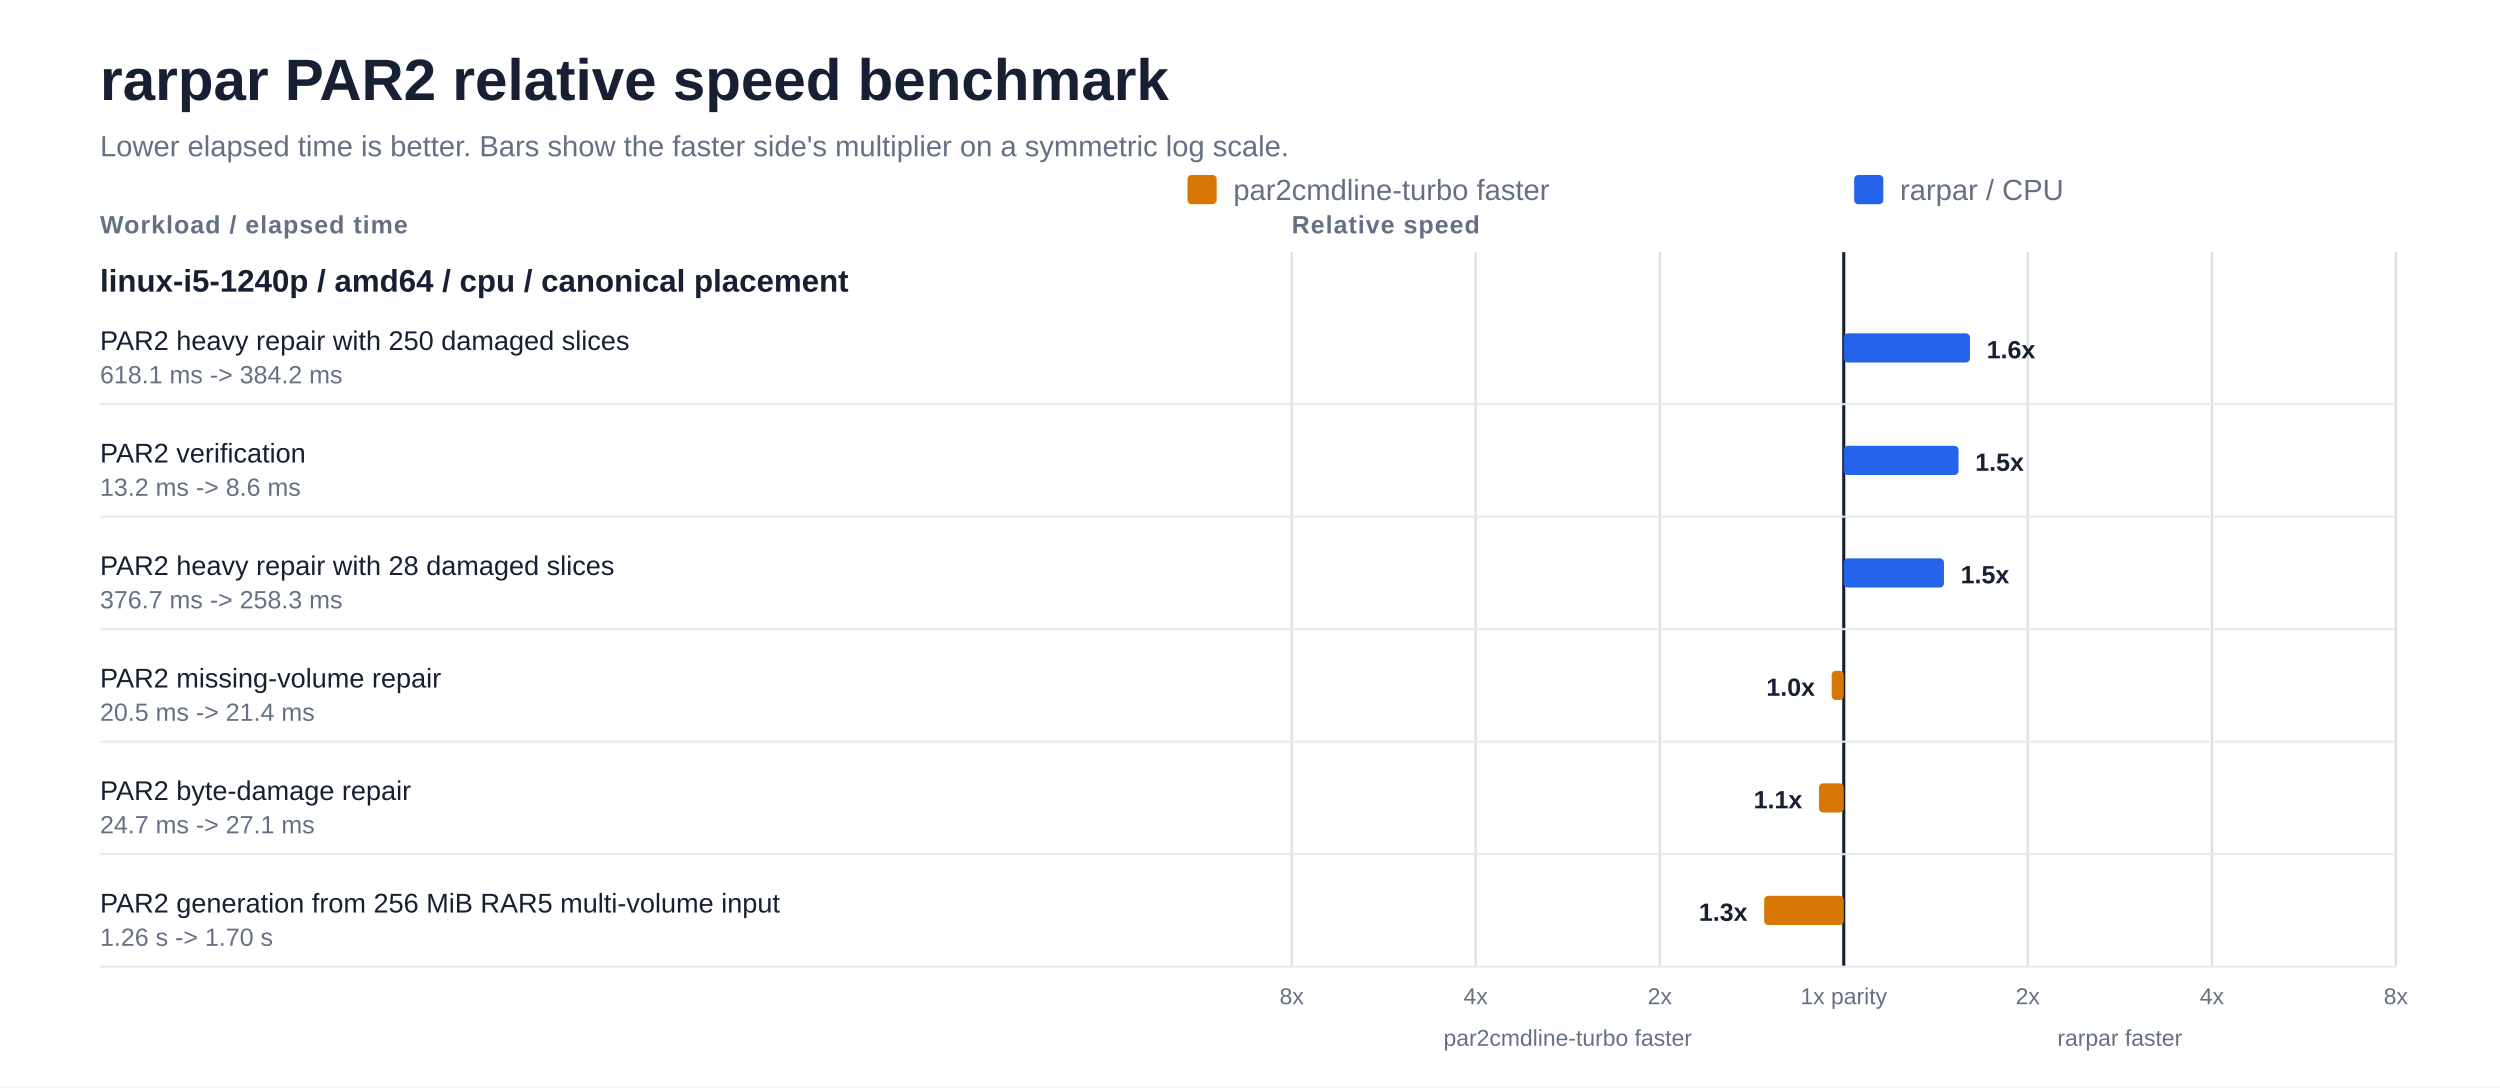
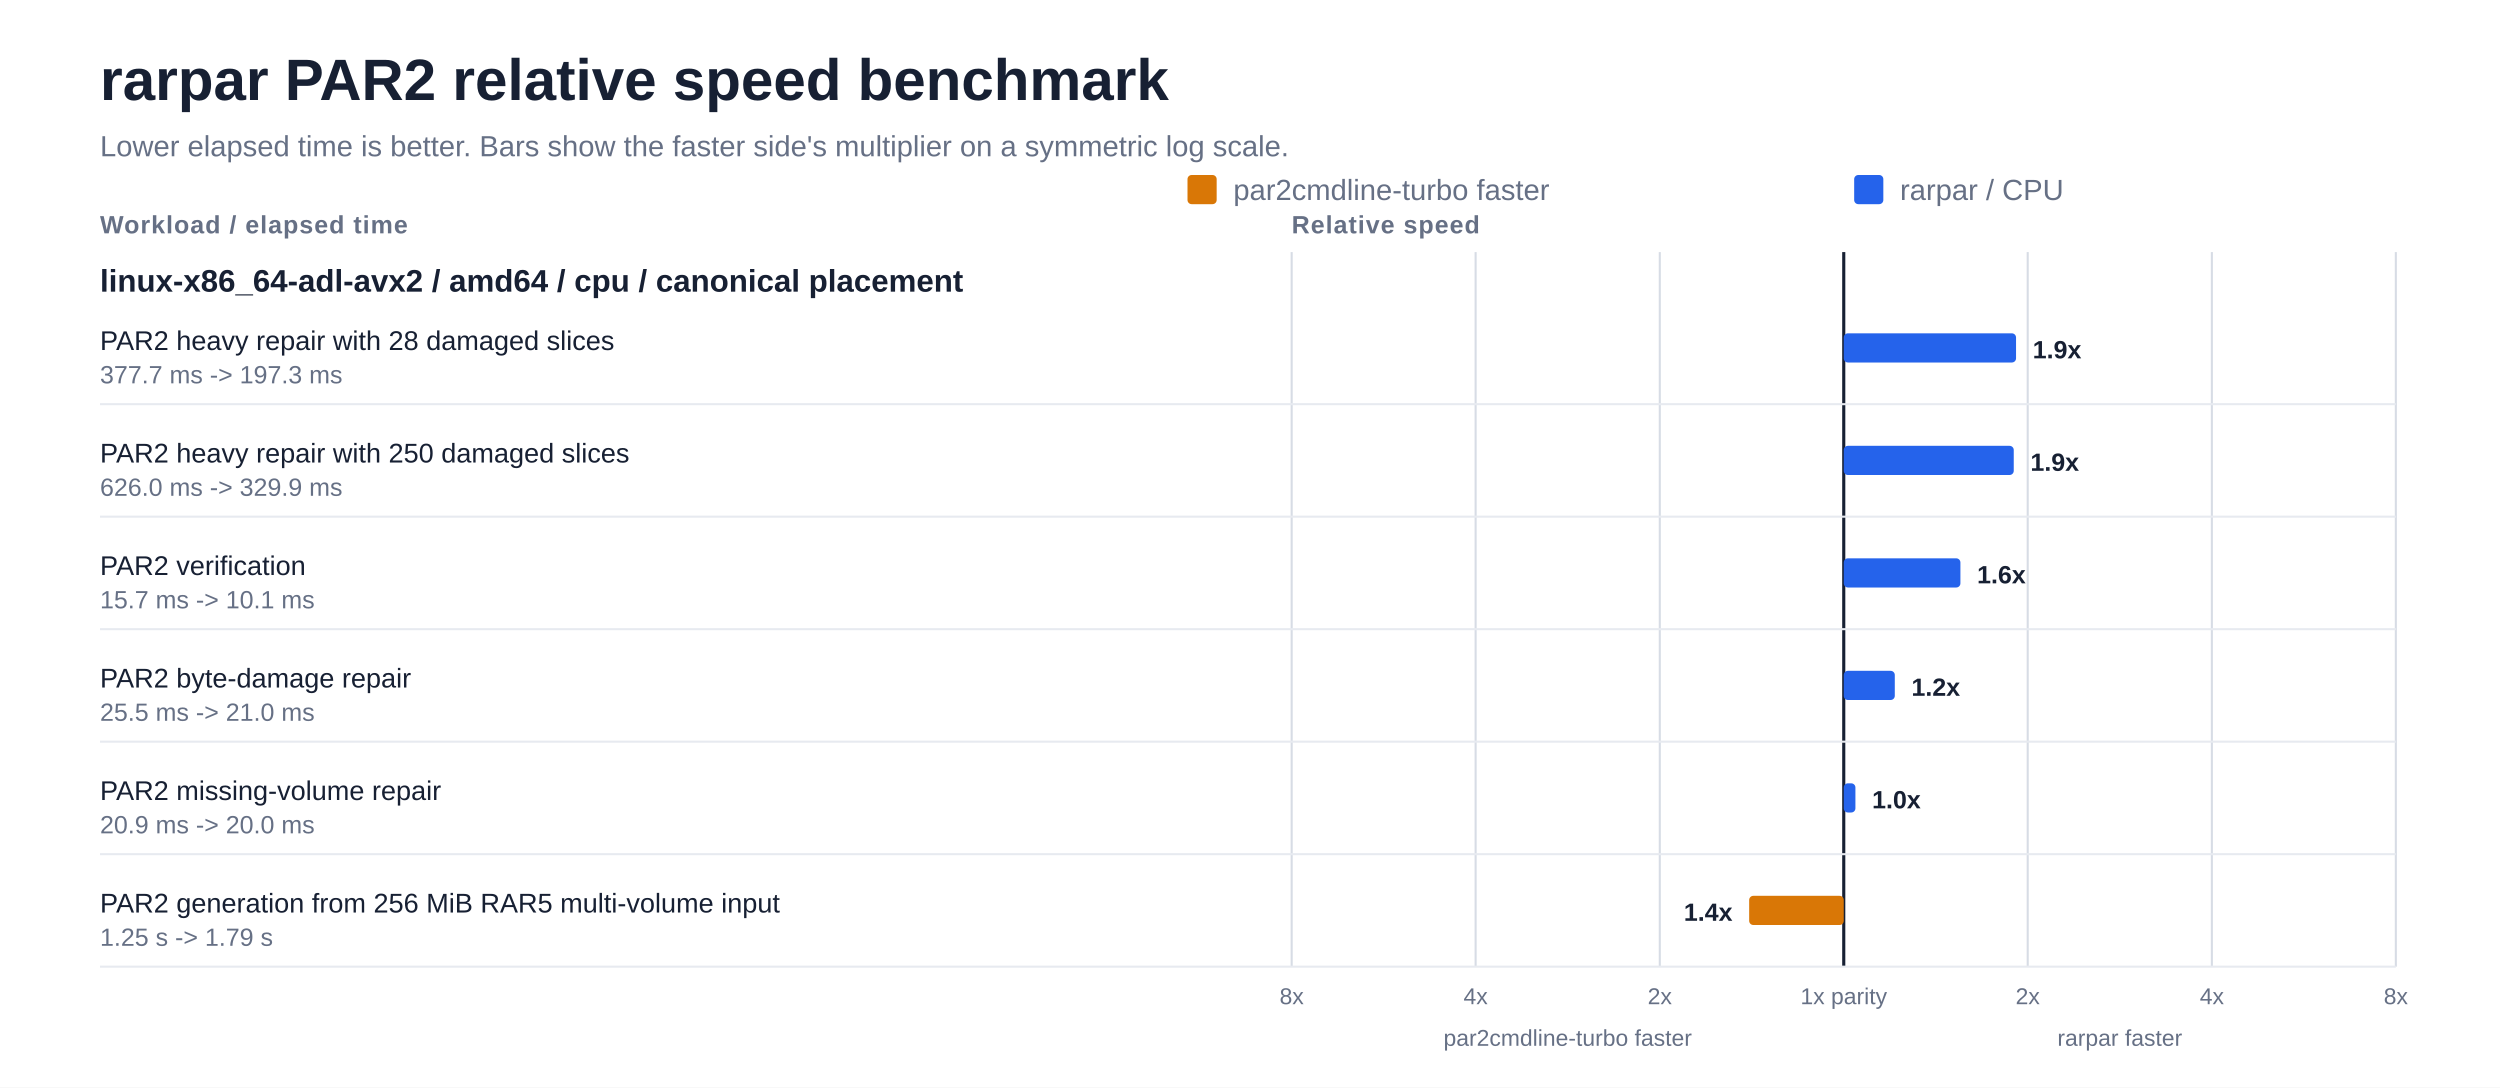
<svg xmlns="http://www.w3.org/2000/svg" width="1200" height="522" viewBox="0 0 1200 522" role="img" aria-labelledby="title desc">
  <style>
    .bg { fill: #ffffff; } text { font-family: Arial, sans-serif; fill: #172033; }
    .title { font-size: 28px; font-weight: 600; } .subtitle { font-size: 14px; fill: #667085; }
    .column { font-size: 12px; font-weight: 600; fill: #667085; letter-spacing: .04em; text-transform: uppercase; }
    .machine { font-size: 15px; font-weight: 600; } .workload { font-size: 13px; font-weight: 500; }
    .timing { font-size: 12px; fill: #667085; } .tick { font-size: 11px; fill: #667085; } .ratio { font-size: 12px; font-weight: 600; }
    .grid { stroke: #d7dce5; stroke-width: 1; } .parity { stroke: #172033; stroke-width: 1.5; } .rule { stroke: #e7eaf0; stroke-width: 1; }
    .cpu { fill: #2563eb; } .gpu { fill: #7c3aed; } .slower { fill: #d97706; }
    @media (prefers-color-scheme: dark) { .bg { fill: #0d1117; } text { fill: #e6edf3; } .subtitle, .column, .timing, .tick { fill: #9ca7b5; } .grid { stroke: #30363d; } .parity { stroke: #e6edf3; } .rule { stroke: #21262d; } .cpu { fill: #58a6ff; } .gpu { fill: #bc8cff; } .slower { fill: #f2a65a; } }
  </style>
  <rect class="bg" width="1200" height="522" />
  <text class="title" x="48" y="48">rarpar PAR2 relative speed benchmark</text>
  <text class="subtitle" x="48" y="75">Lower elapsed time is better. Bars show the faster side's multiplier on a symmetric log scale.</text>
  <g aria-label="Legend">
    <rect class="slower" x="570" y="84" width="14" height="14" rx="2" />
    <text class="subtitle" x="592" y="96">par2cmdline-turbo faster</text>
    <rect class="cpu" x="890" y="84" width="14" height="14" rx="2" />
    <text class="subtitle" x="912" y="96">rarpar / CPU</text>
  </g>
  <text class="column" x="48" y="112">Workload / elapsed time</text>
  <text class="column" x="620" y="112">Relative speed</text>
  <g aria-label="Relative speed axis">
    <line class="grid" x1="620.0" y1="121" x2="620.0" y2="464" />
    <text class="tick" x="620.0" y="482" text-anchor="middle">8x</text>
    <line class="grid" x1="708.3" y1="121" x2="708.3" y2="464" />
    <text class="tick" x="708.3" y="482" text-anchor="middle">4x</text>
    <line class="grid" x1="796.7" y1="121" x2="796.7" y2="464" />
    <text class="tick" x="796.7" y="482" text-anchor="middle">2x</text>
    <line class="parity" x1="885.0" y1="121" x2="885.0" y2="464" />
    <text class="tick" x="885.0" y="482" text-anchor="middle">1x parity</text>
    <line class="grid" x1="973.3" y1="121" x2="973.3" y2="464" />
    <text class="tick" x="973.3" y="482" text-anchor="middle">2x</text>
    <line class="grid" x1="1061.7" y1="121" x2="1061.7" y2="464" />
    <text class="tick" x="1061.7" y="482" text-anchor="middle">4x</text>
    <line class="grid" x1="1150.0" y1="121" x2="1150.0" y2="464" />
    <text class="tick" x="1150.0" y="482" text-anchor="middle">8x</text>
    <text class="tick" x="752.5" y="502" text-anchor="middle">par2cmdline-turbo faster</text>
    <text class="tick" x="1017.5" y="502" text-anchor="middle">rarpar faster</text>
  </g>
  <g aria-label="PAR2 benchmarks">
-     <text class="machine" x="48" y="140">linux-i5-1240p / amd64 / cpu / canonical placement</text>
-     <text class="workload" x="48" y="168">PAR2 heavy repair with 250 damaged slices</text>
-     <text class="timing" x="48" y="184">618.1 ms -&gt; 384.2 ms</text>
-     <rect class="cpu" x="885.0" y="160" width="60.6" height="14" rx="2" />
-     <text class="ratio" x="953.6" y="172">1.6x</text>
+     <text class="machine" x="48" y="140">linux-x86_64-adl-avx2 / amd64 / cpu / canonical placement</text>
+     <text class="workload" x="48" y="168">PAR2 heavy repair with 28 damaged slices</text>
+     <text class="timing" x="48" y="184">377.7 ms -&gt; 197.3 ms</text>
+     <rect class="cpu" x="885.0" y="160" width="82.7" height="14" rx="2" />
+     <text class="ratio" x="975.7" y="172">1.9x</text>
    <line class="rule" x1="48" y1="194" x2="1150" y2="194" />
-     <text class="workload" x="48" y="222">PAR2 verification</text>
-     <text class="timing" x="48" y="238">13.2 ms -&gt; 8.6 ms</text>
-     <rect class="cpu" x="885.0" y="214" width="55.1" height="14" rx="2" />
-     <text class="ratio" x="948.1" y="226">1.5x</text>
+     <text class="workload" x="48" y="222">PAR2 heavy repair with 250 damaged slices</text>
+     <text class="timing" x="48" y="238">626.0 ms -&gt; 329.9 ms</text>
+     <rect class="cpu" x="885.0" y="214" width="81.6" height="14" rx="2" />
+     <text class="ratio" x="974.6" y="226">1.9x</text>
    <line class="rule" x1="48" y1="248" x2="1150" y2="248" />
-     <text class="workload" x="48" y="276">PAR2 heavy repair with 28 damaged slices</text>
-     <text class="timing" x="48" y="292">376.7 ms -&gt; 258.3 ms</text>
-     <rect class="cpu" x="885.0" y="268" width="48.1" height="14" rx="2" />
-     <text class="ratio" x="941.1" y="280">1.5x</text>
+     <text class="workload" x="48" y="276">PAR2 verification</text>
+     <text class="timing" x="48" y="292">15.7 ms -&gt; 10.1 ms</text>
+     <rect class="cpu" x="885.0" y="268" width="56.0" height="14" rx="2" />
+     <text class="ratio" x="949.0" y="280">1.6x</text>
    <line class="rule" x1="48" y1="302" x2="1150" y2="302" />
-     <text class="workload" x="48" y="330">PAR2 missing-volume repair</text>
-     <text class="timing" x="48" y="346">20.5 ms -&gt; 21.4 ms</text>
-     <rect class="slower" x="879.2" y="322" width="5.8" height="14" rx="2" />
-     <text class="ratio" x="871.2" y="334" text-anchor="end">1.0x</text>
+     <text class="workload" x="48" y="330">PAR2 byte-damage repair</text>
+     <text class="timing" x="48" y="346">25.5 ms -&gt; 21.0 ms</text>
+     <rect class="cpu" x="885.0" y="322" width="24.5" height="14" rx="2" />
+     <text class="ratio" x="917.5" y="334">1.2x</text>
    <line class="rule" x1="48" y1="356" x2="1150" y2="356" />
-     <text class="workload" x="48" y="384">PAR2 byte-damage repair</text>
-     <text class="timing" x="48" y="400">24.7 ms -&gt; 27.1 ms</text>
-     <rect class="slower" x="873.1" y="376" width="11.9" height="14" rx="2" />
-     <text class="ratio" x="865.1" y="388" text-anchor="end">1.1x</text>
+     <text class="workload" x="48" y="384">PAR2 missing-volume repair</text>
+     <text class="timing" x="48" y="400">20.9 ms -&gt; 20.0 ms</text>
+     <rect class="cpu" x="885.0" y="376" width="5.6" height="14" rx="2" />
+     <text class="ratio" x="898.6" y="388">1.0x</text>
    <line class="rule" x1="48" y1="410" x2="1150" y2="410" />
    <text class="workload" x="48" y="438">PAR2 generation from 256 MiB RAR5 multi-volume input</text>
-     <text class="timing" x="48" y="454">1.26 s -&gt; 1.70 s</text>
-     <rect class="slower" x="846.8" y="430" width="38.2" height="14" rx="2" />
-     <text class="ratio" x="838.8" y="442" text-anchor="end">1.3x</text>
+     <text class="timing" x="48" y="454">1.25 s -&gt; 1.79 s</text>
+     <rect class="slower" x="839.6" y="430" width="45.4" height="14" rx="2" />
+     <text class="ratio" x="831.6" y="442" text-anchor="end">1.4x</text>
    <line class="rule" x1="48" y1="464" x2="1150" y2="464" />
  </g>
</svg>
